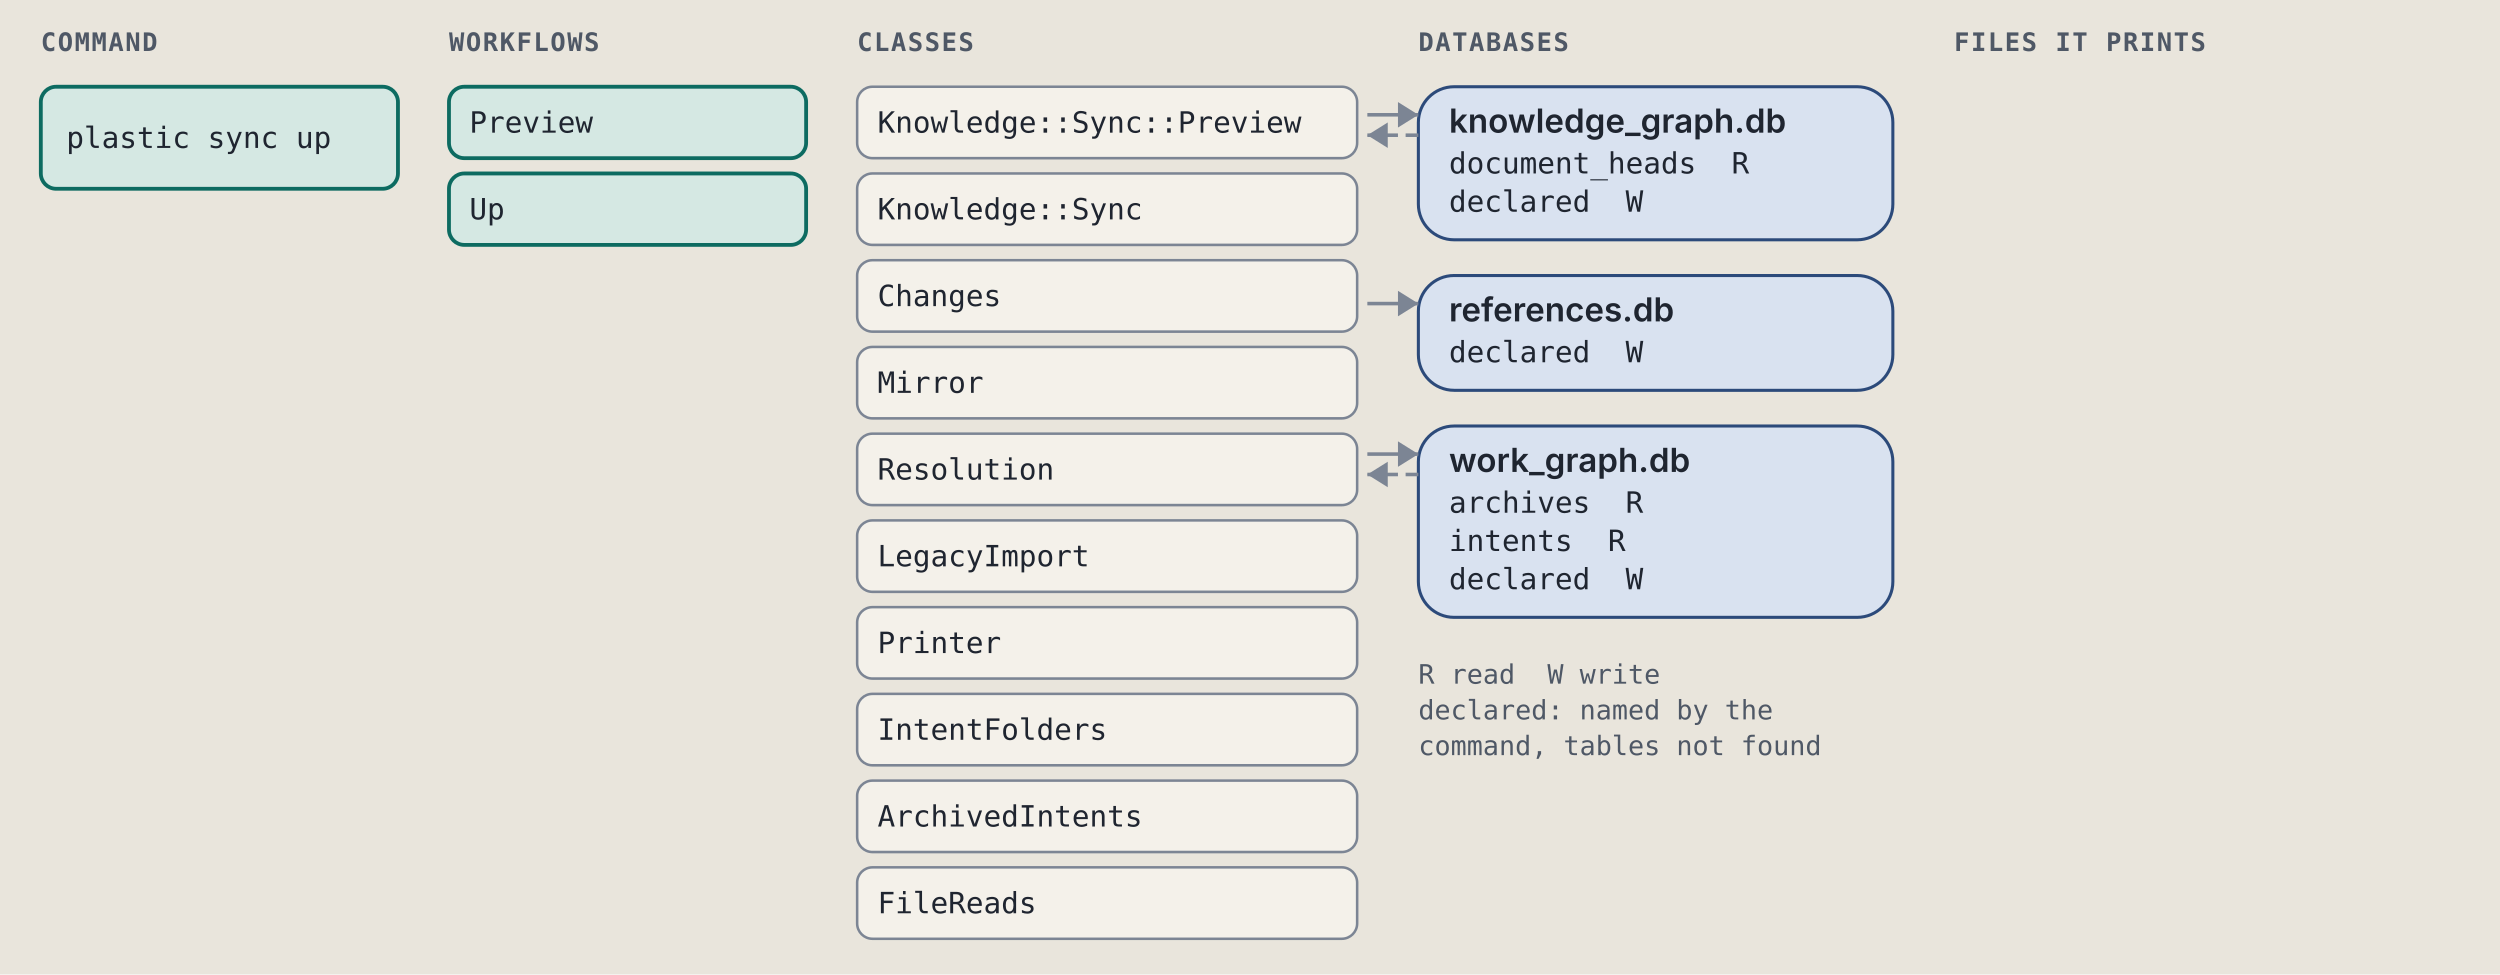
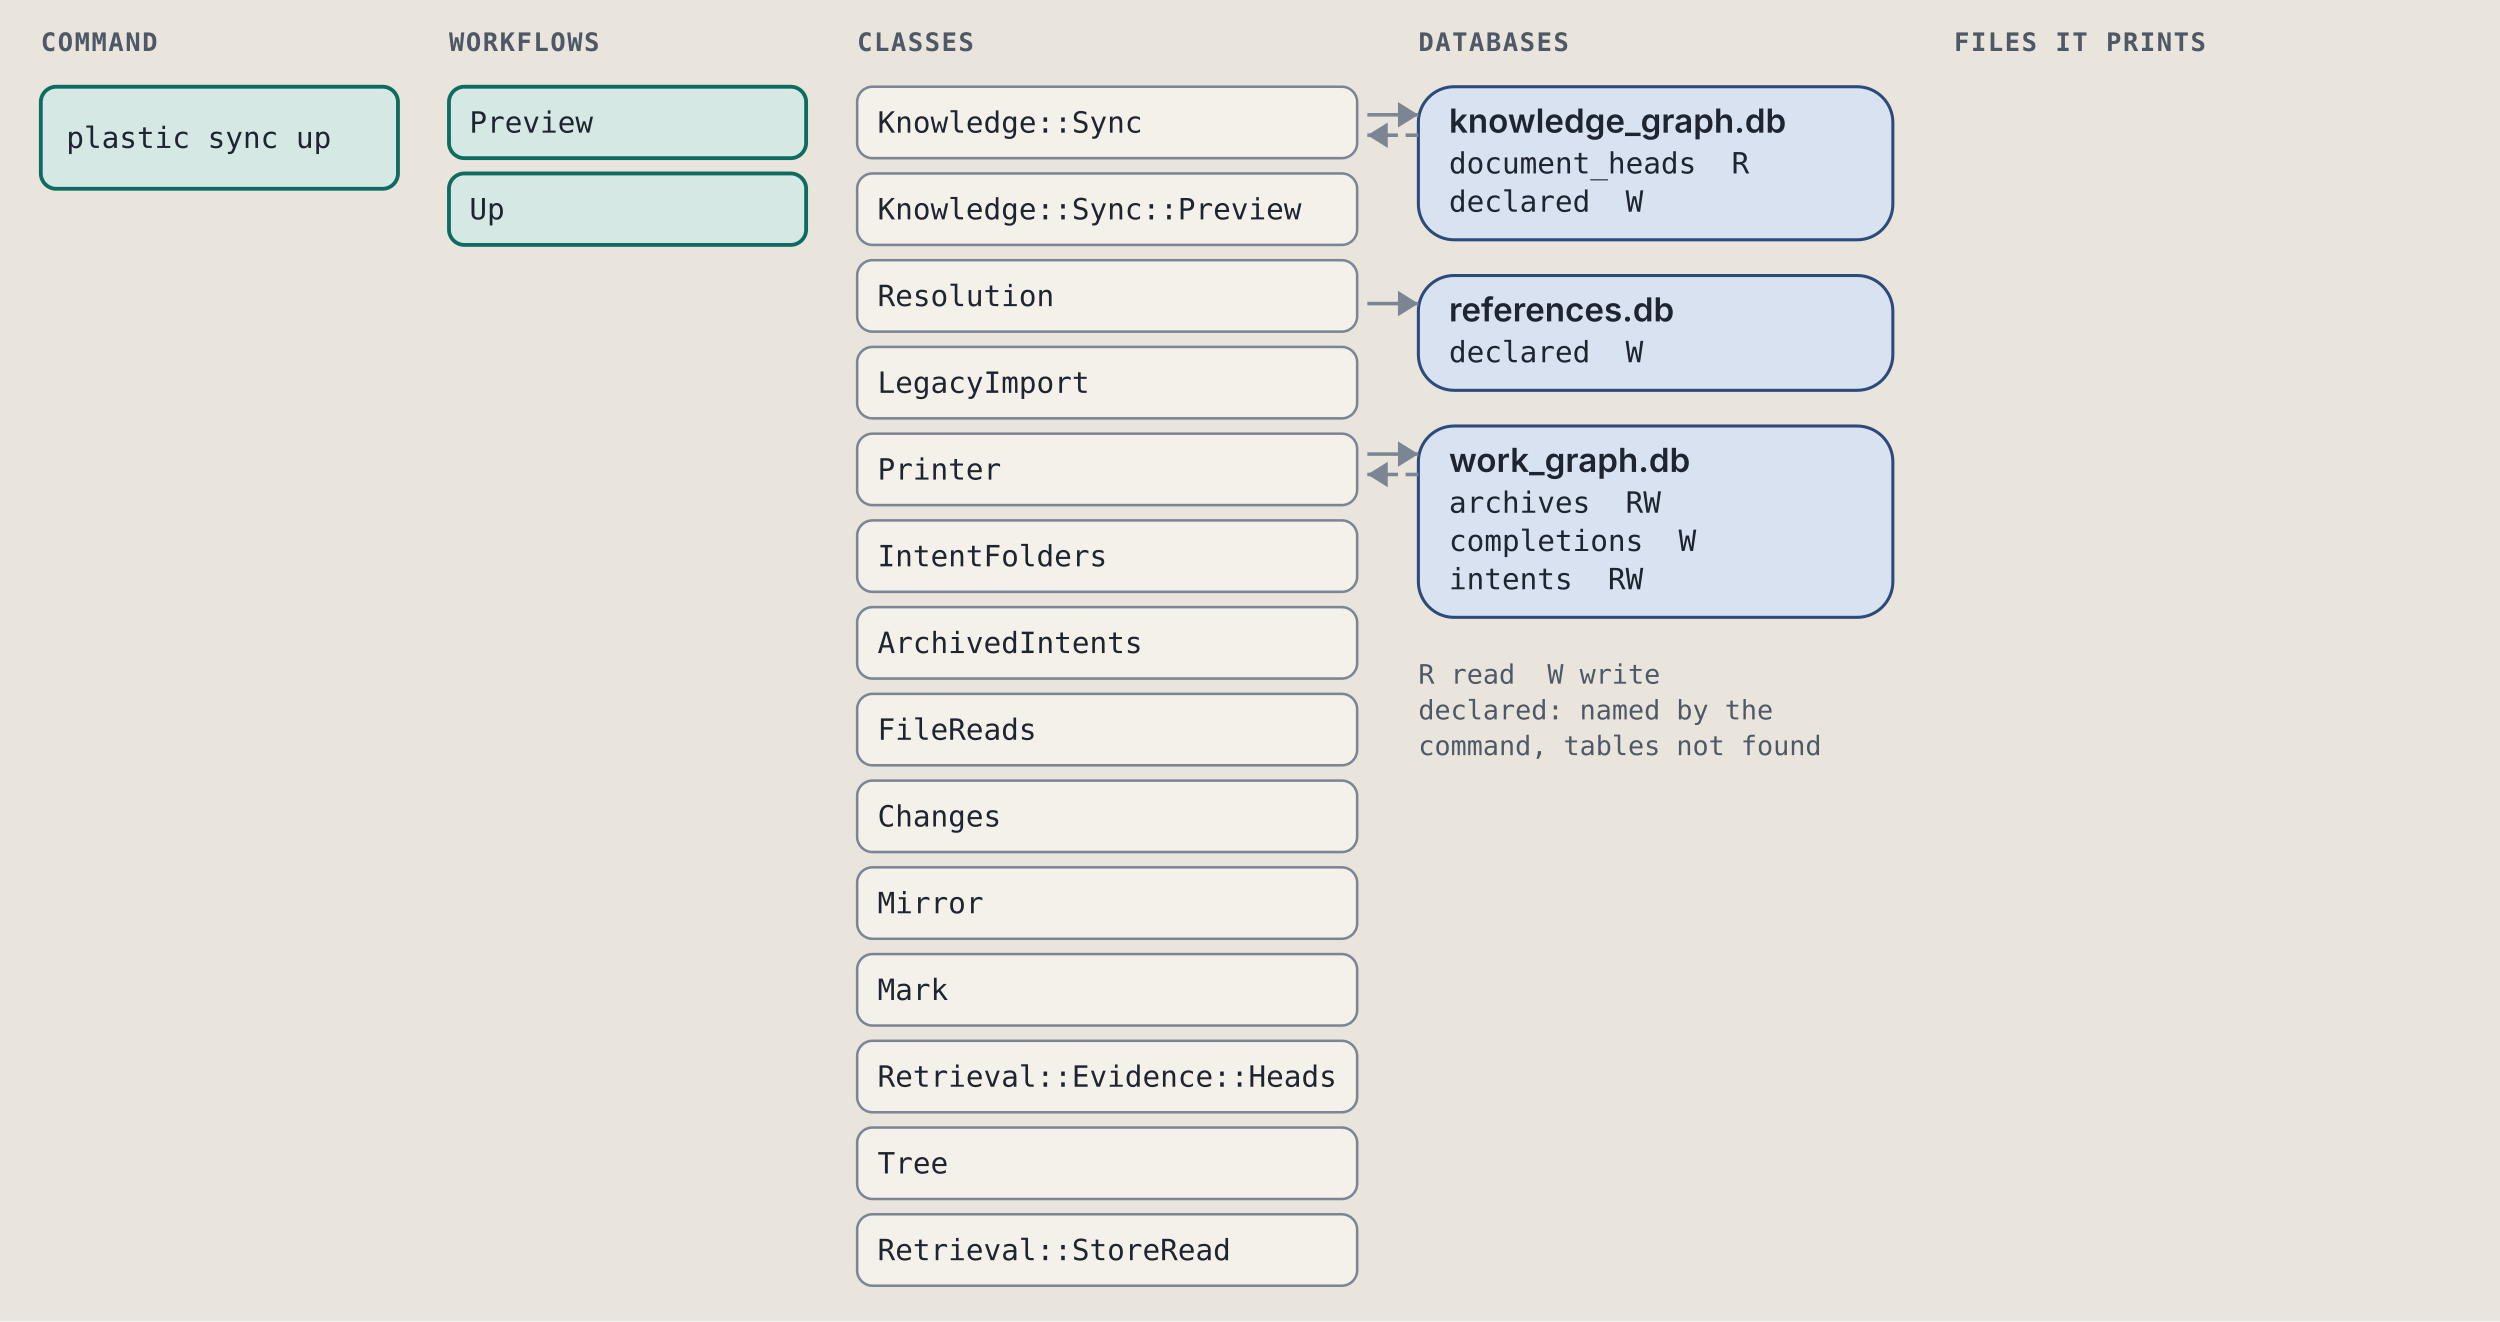
- <svg xmlns="http://www.w3.org/2000/svg" viewBox="0 0 980 382" width="980" height="382" role="img" xml:space="preserve">
+ <svg xmlns="http://www.w3.org/2000/svg" viewBox="0 0 980 518" width="980" height="518" role="img" xml:space="preserve">
  <style>.ground { fill: #e9e5dc; }
.card { fill: #f4f1ea; stroke: #7c8594; stroke-width: 1; }
.lane-code { fill: #d5e8e3; stroke: #0d6b61; stroke-width: 1.5; }
.lane-agent { fill: #f1e2c7; stroke: #9a5508; stroke-width: 1.5; }
.stop-refusal { fill: #e4dcf5; stroke: #5b35b0; stroke-width: 1.2; }
.stop-failure { fill: #f4d9d4; stroke: #a8261b; stroke-width: 1.2; }
.end { fill: #d9e2f0; stroke: #2c4a7a; stroke-width: 1.2; }
.wire { fill: none; stroke: #7c8594; stroke-width: 1.4; }
.wire-read { fill: none; stroke: #7c8594; stroke-width: 1.4; stroke-dasharray: 5 3; }
.wire-refusal { fill: none; stroke: #5b35b0; stroke-width: 1.2; stroke-dasharray: 4 3; }
.wire-failure { fill: none; stroke: #a8261b; stroke-width: 1.2; stroke-dasharray: 4 3; }
.head { fill: #7c8594; }
.t { fill: #1f2530; font: 12px "IBM Plex Sans", system-ui, -apple-system, "Segoe UI", sans-serif; }
.tb { fill: #1f2530; font: 600 13px "IBM Plex Sans", system-ui, -apple-system, "Segoe UI", sans-serif; }
.tm { fill: #1f2530; font: 11.5px "IBM Plex Mono", ui-monospace, Menlo, Consolas, monospace; }
.tag { font: 600 10px "IBM Plex Mono", ui-monospace, Menlo, Consolas, monospace; letter-spacing: .06em; }
.tag-code { fill: #0d6b61; } .tag-agent { fill: #9a5508; } .tag-refusal { fill: #5b35b0; }
.tag-failure { fill: #a8261b; } .tag-end { fill: #2c4a7a; } .tag-muted { fill: #4f5866; }
.tm.tag-muted { font-size: 10.5px; }
.db { fill: #d9e2f0; stroke: #2c4a7a; stroke-width: 1.2; }
.codebox { fill: #f4f1ea; stroke: #7c8594; stroke-width: 1; }
.cx { fill: #1f2530; font: 12px "IBM Plex Mono", ui-monospace, Menlo, Consolas, monospace; white-space: pre; }
.cx-n { fill: #4f5866; font: 11px "IBM Plex Mono", ui-monospace, Menlo, Consolas, monospace; }
.cx-k { fill: #5b35b0; } .cx-s { fill: #9a5508; } .cx-y { fill: #0d6b61; }
.cx-w { fill: #2c4a7a; font-weight: 600; } .cx-t { fill: #a8261b; } .cx-c { fill: #4f5866; font-style: italic; }
.badge { fill: #2c4a7a; } .badge-t { fill: #e9e5dc; font: 600 11px "IBM Plex Mono", ui-monospace, Menlo, Consolas, monospace; }
.bracket { fill: none; stroke: #2c4a7a; stroke-width: 1.4; }
.term { fill: #16191e; stroke: #7c8594; stroke-width: 1; }
.term-t { fill: #e6e2d8; font: 12px "IBM Plex Mono", ui-monospace, Menlo, Consolas, monospace; }
.term-p { fill: #8fd18f; font: 12px "IBM Plex Mono", ui-monospace, Menlo, Consolas, monospace; }
.term-m { fill: #a3abb6; font: 12px "IBM Plex Mono", ui-monospace, Menlo, Consolas, monospace; }
.big { font: 700 36px "IBM Plex Mono", ui-monospace, Menlo, Consolas, monospace; }

@media (prefers-color-scheme: dark) {
.ground { fill: #171a1f; }
.card { fill: #20242b; stroke: #8a93a2; stroke-width: 1; }
.lane-code { fill: #173a36; stroke: #5cc4b4; stroke-width: 1.5; }
.lane-agent { fill: #3d2e17; stroke: #e5a95a; stroke-width: 1.5; }
.stop-refusal { fill: #2d2445; stroke: #b59cf2; stroke-width: 1.2; }
.stop-failure { fill: #45211e; stroke: #f2958a; stroke-width: 1.2; }
.end { fill: #1f2c42; stroke: #97b6e8; stroke-width: 1.2; }
.wire { fill: none; stroke: #8a93a2; stroke-width: 1.4; }
.wire-read { fill: none; stroke: #8a93a2; stroke-width: 1.4; stroke-dasharray: 5 3; }
.wire-refusal { fill: none; stroke: #b59cf2; stroke-width: 1.2; stroke-dasharray: 4 3; }
.wire-failure { fill: none; stroke: #f2958a; stroke-width: 1.2; stroke-dasharray: 4 3; }
.head { fill: #8a93a2; }
.t { fill: #e8e4da; font: 12px "IBM Plex Sans", system-ui, -apple-system, "Segoe UI", sans-serif; }
.tb { fill: #e8e4da; font: 600 13px "IBM Plex Sans", system-ui, -apple-system, "Segoe UI", sans-serif; }
.tm { fill: #e8e4da; font: 11.5px "IBM Plex Mono", ui-monospace, Menlo, Consolas, monospace; }
.tag { font: 600 10px "IBM Plex Mono", ui-monospace, Menlo, Consolas, monospace; letter-spacing: .06em; }
.tag-code { fill: #5cc4b4; } .tag-agent { fill: #e5a95a; } .tag-refusal { fill: #b59cf2; }
.tag-failure { fill: #f2958a; } .tag-end { fill: #97b6e8; } .tag-muted { fill: #b3b9c3; }
.tm.tag-muted { font-size: 10.5px; }
.db { fill: #1f2c42; stroke: #97b6e8; stroke-width: 1.2; }
.codebox { fill: #20242b; stroke: #8a93a2; stroke-width: 1; }
.cx { fill: #e8e4da; font: 12px "IBM Plex Mono", ui-monospace, Menlo, Consolas, monospace; white-space: pre; }
.cx-n { fill: #b3b9c3; font: 11px "IBM Plex Mono", ui-monospace, Menlo, Consolas, monospace; }
.cx-k { fill: #b59cf2; } .cx-s { fill: #e5a95a; } .cx-y { fill: #5cc4b4; }
.cx-w { fill: #97b6e8; font-weight: 600; } .cx-t { fill: #f2958a; } .cx-c { fill: #b3b9c3; font-style: italic; }
.badge { fill: #97b6e8; } .badge-t { fill: #171a1f; font: 600 11px "IBM Plex Mono", ui-monospace, Menlo, Consolas, monospace; }
.bracket { fill: none; stroke: #97b6e8; stroke-width: 1.4; }
.term { fill: #16191e; stroke: #8a93a2; stroke-width: 1; }
.term-t { fill: #e6e2d8; font: 12px "IBM Plex Mono", ui-monospace, Menlo, Consolas, monospace; }
.term-p { fill: #8fd18f; font: 12px "IBM Plex Mono", ui-monospace, Menlo, Consolas, monospace; }
.term-m { fill: #a3abb6; font: 12px "IBM Plex Mono", ui-monospace, Menlo, Consolas, monospace; }
.big { font: 700 36px "IBM Plex Mono", ui-monospace, Menlo, Consolas, monospace; }
}</style>
  <rect width="100%" height="100%" class="ground" />
  <text x="16" y="20" class="tag tag-muted" text-anchor="start">COMMAND</text>
  <text x="176" y="20" class="tag tag-muted" text-anchor="start">WORKFLOWS</text>
  <text x="336" y="20" class="tag tag-muted" text-anchor="start">CLASSES</text>
  <text x="556" y="20" class="tag tag-muted" text-anchor="start">DATABASES</text>
  <text x="766" y="20" class="tag tag-muted" text-anchor="start">FILES IT PRINTS</text>
  <rect x="16" y="34" width="140" height="40" rx="6" class="lane-code" />
  <text x="26" y="58" class="tm" text-anchor="start">plastic sync up</text>
  <rect x="176" y="34" width="140" height="28" rx="6" class="lane-code" />
  <text x="184" y="52" class="tm" text-anchor="start">Preview</text>
  <rect x="176" y="68" width="140" height="28" rx="6" class="lane-code" />
  <text x="184" y="86" class="tm" text-anchor="start">Up</text>
  <rect x="336" y="34" width="196" height="28" rx="6" class="card" />
-   <text x="344" y="52" class="tm" text-anchor="start">Knowledge::Sync::Preview</text>
+   <text x="344" y="52" class="tm" text-anchor="start">Knowledge::Sync</text>
  <rect x="336" y="68" width="196" height="28" rx="6" class="card" />
-   <text x="344" y="86" class="tm" text-anchor="start">Knowledge::Sync</text>
+   <text x="344" y="86" class="tm" text-anchor="start">Knowledge::Sync::Preview</text>
  <rect x="336" y="102" width="196" height="28" rx="6" class="card" />
-   <text x="344" y="120" class="tm" text-anchor="start">Changes</text>
+   <text x="344" y="120" class="tm" text-anchor="start">Resolution</text>
  <rect x="336" y="136" width="196" height="28" rx="6" class="card" />
-   <text x="344" y="154" class="tm" text-anchor="start">Mirror</text>
+   <text x="344" y="154" class="tm" text-anchor="start">LegacyImport</text>
  <rect x="336" y="170" width="196" height="28" rx="6" class="card" />
-   <text x="344" y="188" class="tm" text-anchor="start">Resolution</text>
+   <text x="344" y="188" class="tm" text-anchor="start">Printer</text>
  <rect x="336" y="204" width="196" height="28" rx="6" class="card" />
-   <text x="344" y="222" class="tm" text-anchor="start">LegacyImport</text>
+   <text x="344" y="222" class="tm" text-anchor="start">IntentFolders</text>
  <rect x="336" y="238" width="196" height="28" rx="6" class="card" />
-   <text x="344" y="256" class="tm" text-anchor="start">Printer</text>
+   <text x="344" y="256" class="tm" text-anchor="start">ArchivedIntents</text>
  <rect x="336" y="272" width="196" height="28" rx="6" class="card" />
-   <text x="344" y="290" class="tm" text-anchor="start">IntentFolders</text>
+   <text x="344" y="290" class="tm" text-anchor="start">FileReads</text>
  <rect x="336" y="306" width="196" height="28" rx="6" class="card" />
-   <text x="344" y="324" class="tm" text-anchor="start">ArchivedIntents</text>
+   <text x="344" y="324" class="tm" text-anchor="start">Changes</text>
  <rect x="336" y="340" width="196" height="28" rx="6" class="card" />
-   <text x="344" y="358" class="tm" text-anchor="start">FileReads</text>
+   <text x="344" y="358" class="tm" text-anchor="start">Mirror</text>
+   <rect x="336" y="374" width="196" height="28" rx="6" class="card" />
+   <text x="344" y="392" class="tm" text-anchor="start">Mark</text>
+   <rect x="336" y="408" width="196" height="28" rx="6" class="card" />
+   <text x="344" y="426" class="tm" text-anchor="start">Retrieval::Evidence::Heads</text>
+   <rect x="336" y="442" width="196" height="28" rx="6" class="card" />
+   <text x="344" y="460" class="tm" text-anchor="start">Tree</text>
+   <rect x="336" y="476" width="196" height="28" rx="6" class="card" />
+   <text x="344" y="494" class="tm" text-anchor="start">Retrieval::StoreRead</text>
  <rect x="556" y="34" width="186" height="60" rx="14" class="db" />
  <text x="568" y="52" class="tb" text-anchor="start">knowledge_graph.db</text>
  <text x="568" y="68" class="tm" text-anchor="start">document_heads  R</text>
  <text x="568" y="83" class="tm" text-anchor="start">declared  W</text>
  <path d="M 536 45 L 556 45" class="wire" />
  <path d="M 548 40 L 556 45 L 548 50 Z" class="head" />
  <path d="M 556 53 L 536 53" class="wire-read" />
  <path d="M 544 48 L 536 53 L 544 58 Z" class="head" />
  <rect x="556" y="108" width="186" height="45" rx="14" class="db" />
  <text x="568" y="126" class="tb" text-anchor="start">references.db</text>
  <text x="568" y="142" class="tm" text-anchor="start">declared  W</text>
  <path d="M 536 119 L 556 119" class="wire" />
  <path d="M 548 114 L 556 119 L 548 124 Z" class="head" />
  <rect x="556" y="167" width="186" height="75" rx="14" class="db" />
  <text x="568" y="185" class="tb" text-anchor="start">work_graph.db</text>
-   <text x="568" y="201" class="tm" text-anchor="start">archives  R</text>
-   <text x="568" y="216" class="tm" text-anchor="start">intents  R</text>
-   <text x="568" y="231" class="tm" text-anchor="start">declared  W</text>
+   <text x="568" y="201" class="tm" text-anchor="start">archives  RW</text>
+   <text x="568" y="216" class="tm" text-anchor="start">completions  W</text>
+   <text x="568" y="231" class="tm" text-anchor="start">intents  RW</text>
  <path d="M 536 178 L 556 178" class="wire" />
  <path d="M 548 173 L 556 178 L 548 183 Z" class="head" />
  <path d="M 556 186 L 536 186" class="wire-read" />
  <path d="M 544 181 L 536 186 L 544 191 Z" class="head" />
  <text x="556" y="268" class="tm tag-muted" text-anchor="start">R read  W write</text>
  <text x="556" y="282" class="tm tag-muted" text-anchor="start">declared: named by the</text>
  <text x="556" y="296" class="tm tag-muted" text-anchor="start">command, tables not found</text>
</svg>
